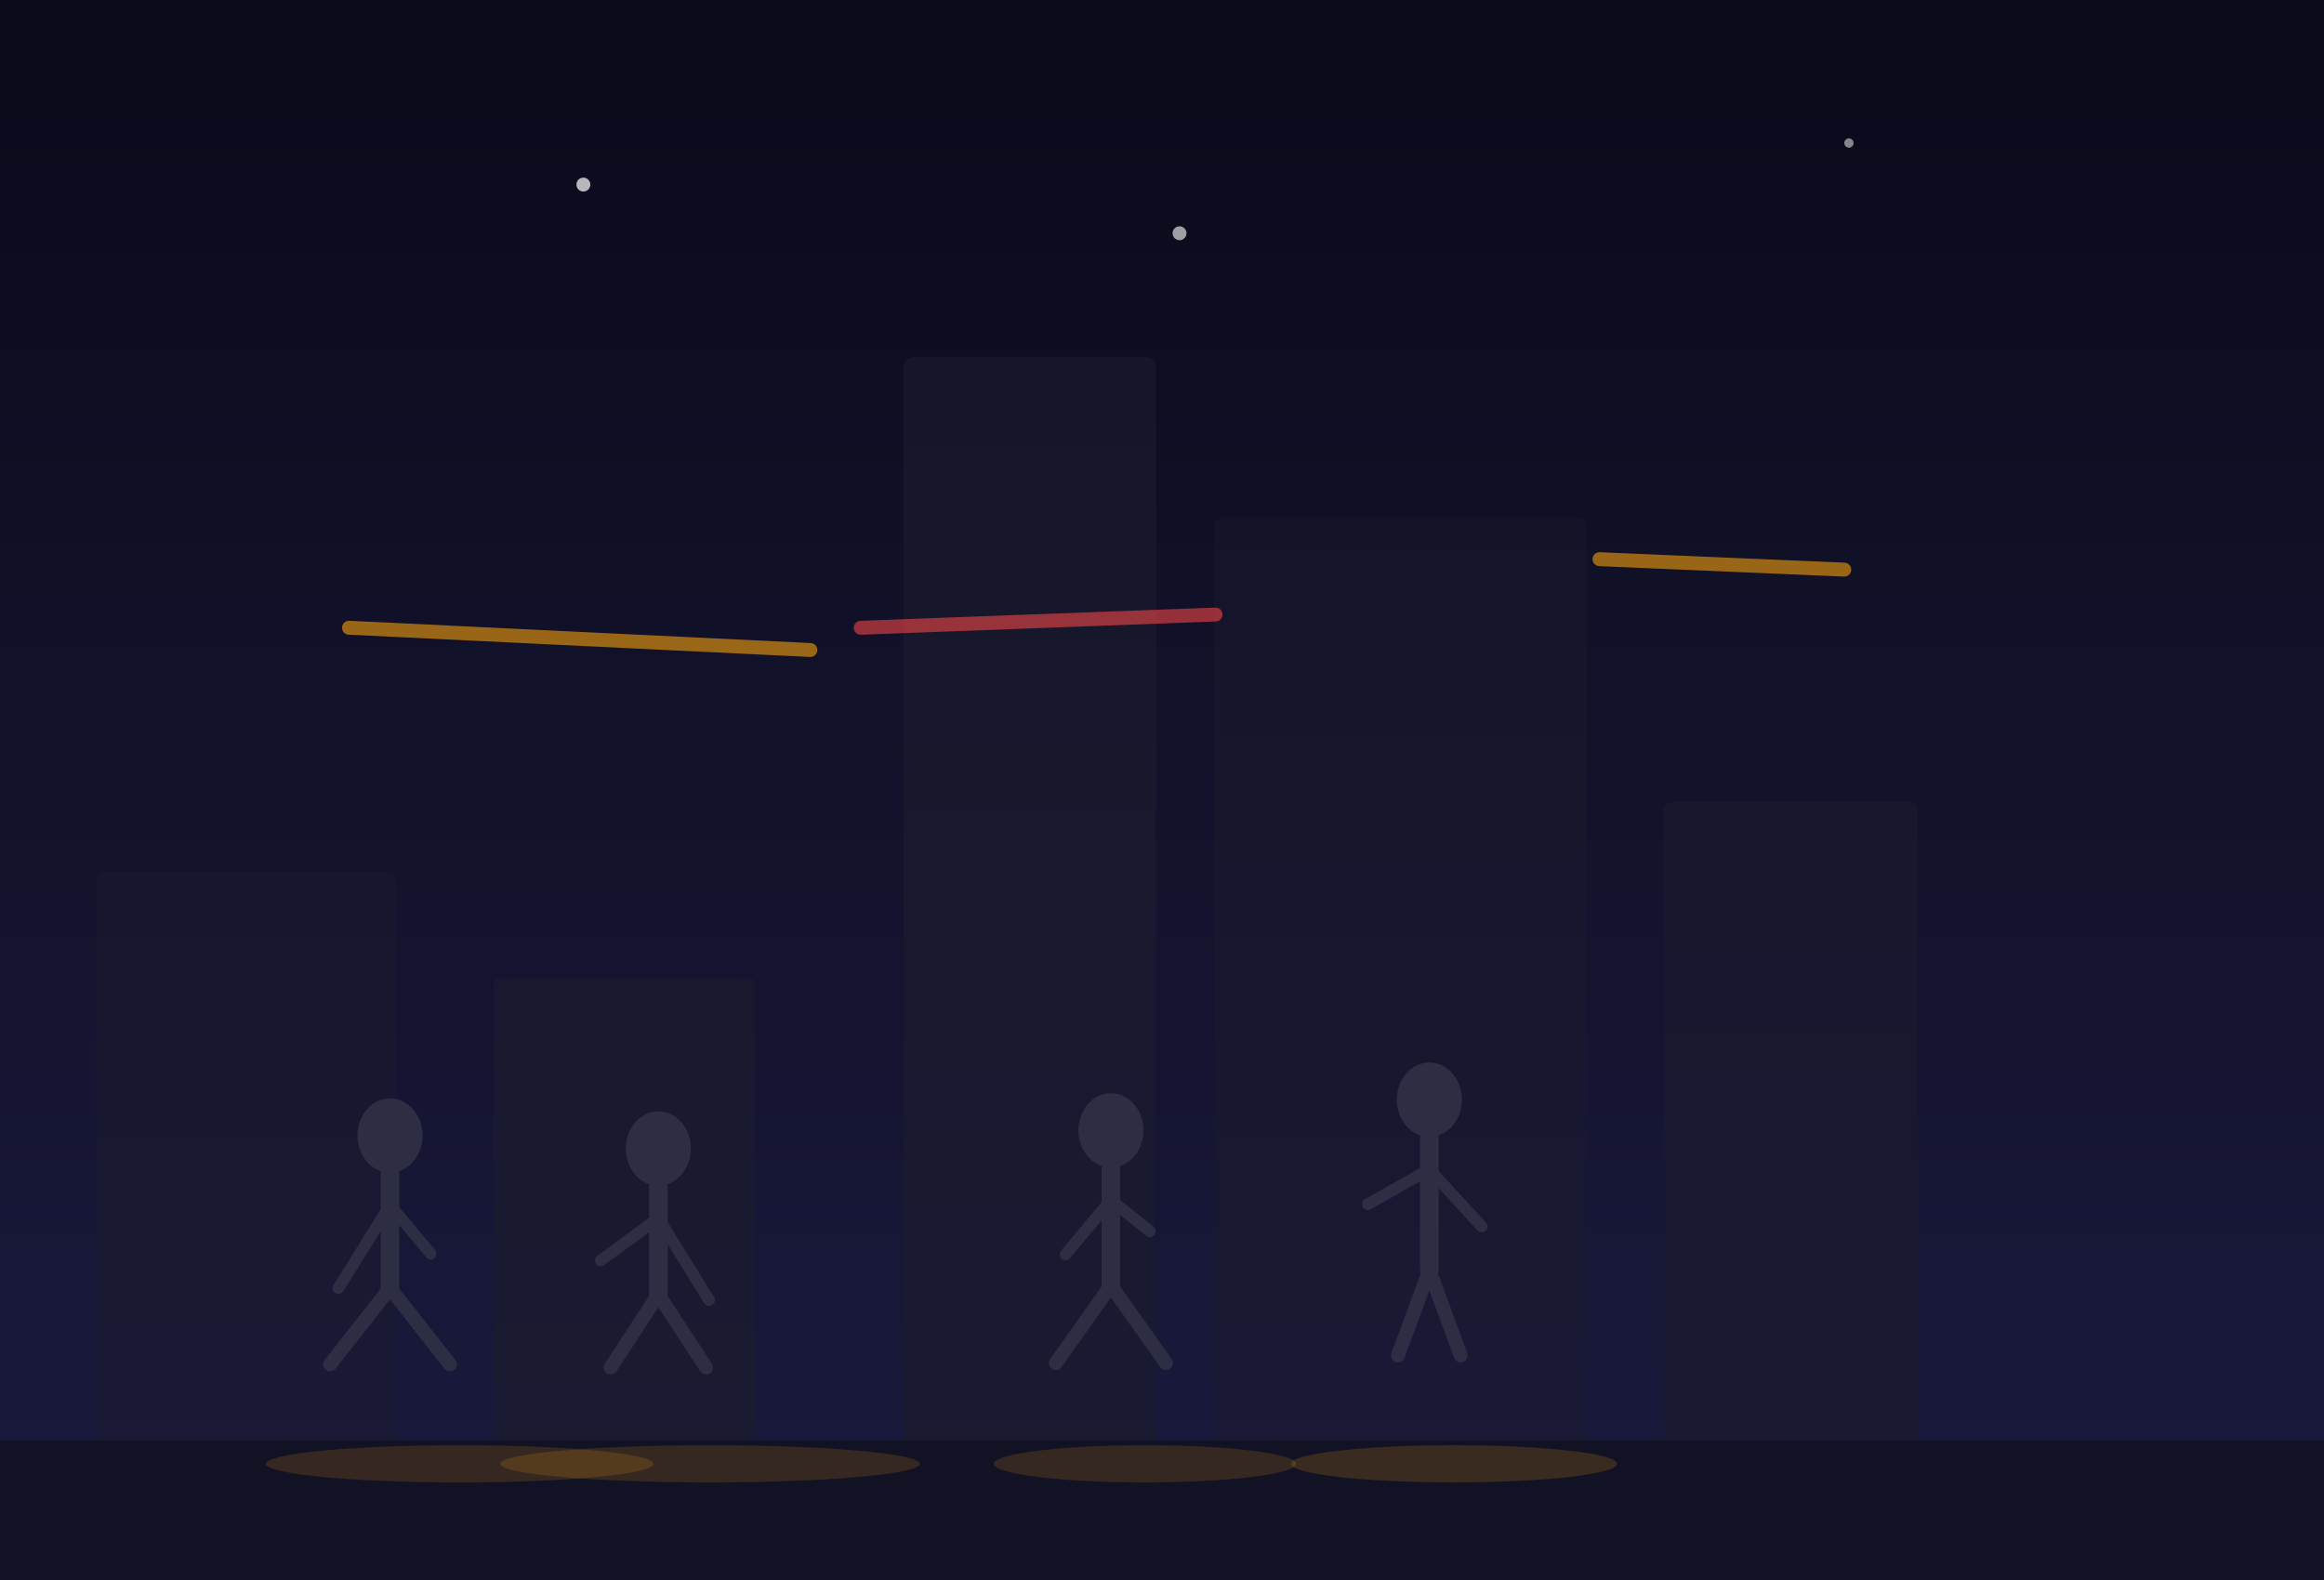
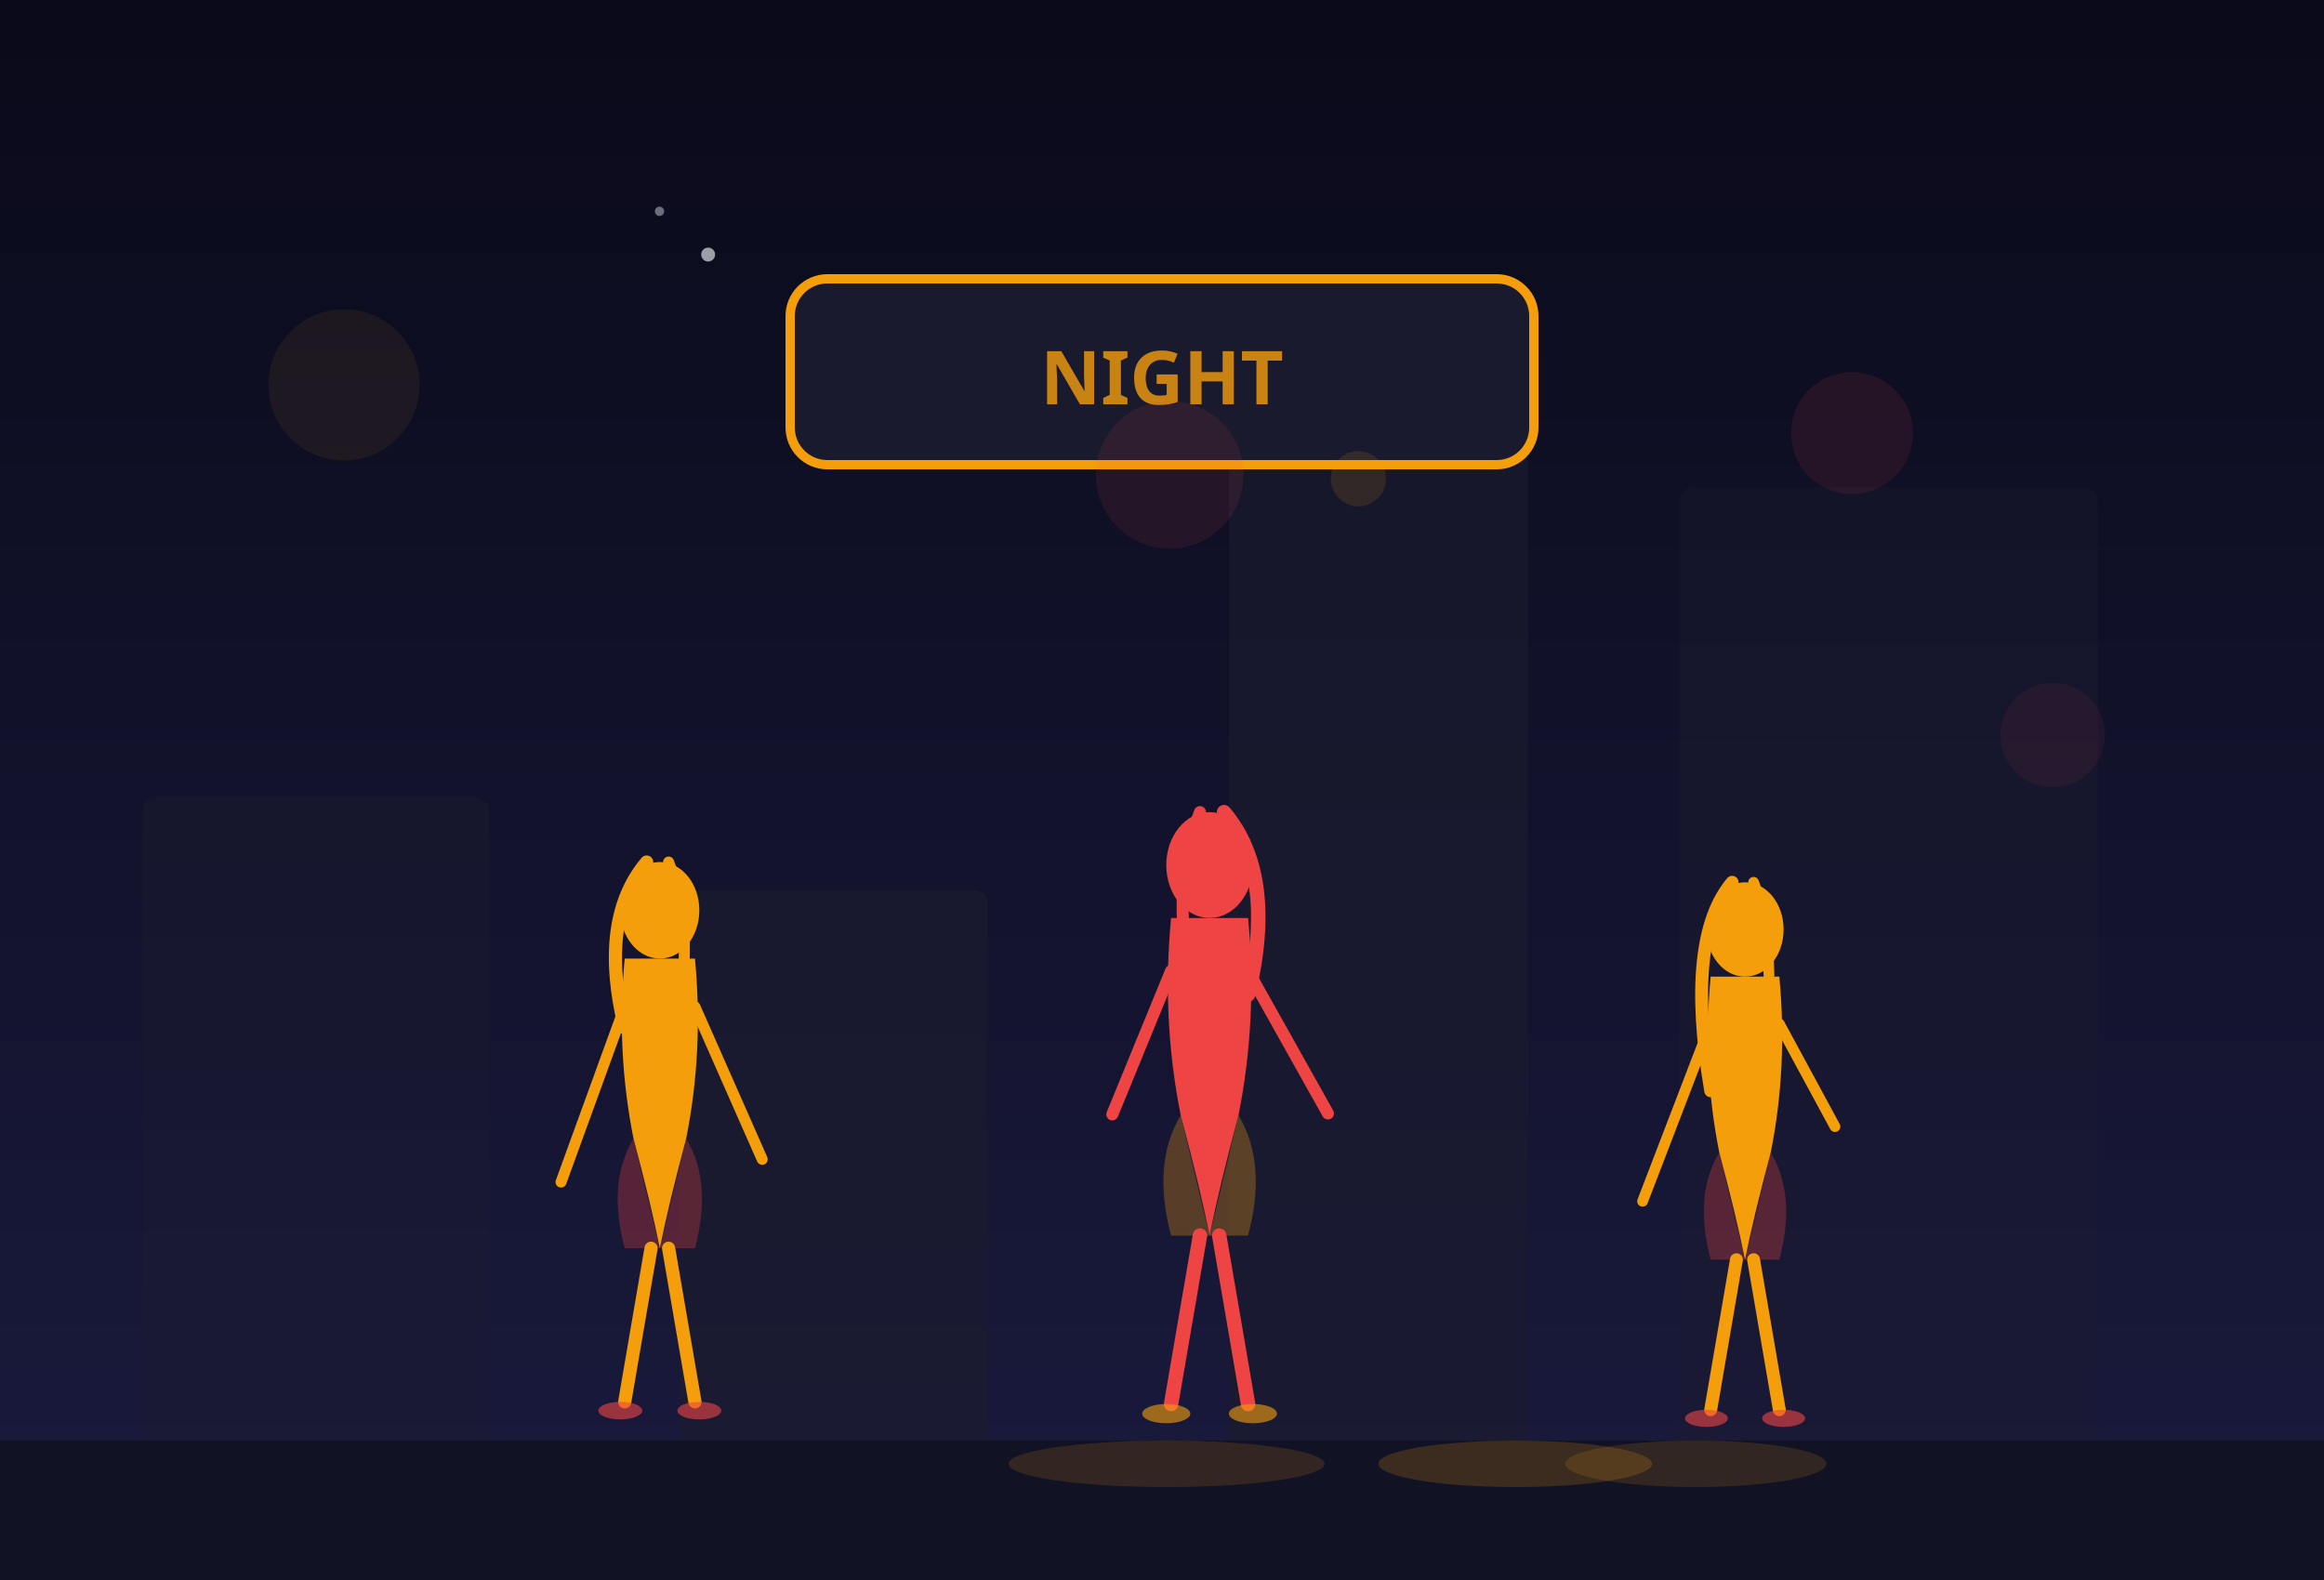
<svg xmlns="http://www.w3.org/2000/svg" viewBox="0 0 500 340" width="500" height="340">
  <defs>
    <linearGradient id="sky1" x1="0%" y1="0%" x2="0%" y2="100%">
      <stop offset="0%" style="stop-color:#0a0a1a" />
      <stop offset="100%" style="stop-color:#1a1a3e" />
    </linearGradient>
  </defs>
  <rect width="500" height="340" fill="url(#sky1)" />
-   <rect x="20.723" y="187.491" width="64.497" height="132.509" fill="#1a1a2e" opacity="0.414" rx="2" />
-   <rect x="106.144" y="210.272" width="56.365" height="109.728" fill="#1a1a2e" opacity="0.676" rx="2" />
-   <rect x="194.385" y="76.846" width="54.356" height="243.154" fill="#1a1a2e" opacity="0.693" rx="2" />
-   <rect x="261.292" y="111.34" width="80.035" height="208.66" fill="#1a1a2e" opacity="0.411" rx="2" />
-   <rect x="357.94" y="172.609" width="54.679" height="147.391" fill="#1a1a2e" opacity="0.632" rx="2" />
+   <rect x="30.723" y="171.554" width="74.497" height="148.446" fill="#1a1a2e" opacity="0.414" rx="3" />
+   <rect x="146.144" y="191.488" width="66.365" height="128.512" fill="#1a1a2e" opacity="0.676" rx="3" />
+   <rect x="264.385" y="74.741" width="64.356" height="245.259" fill="#1a1a2e" opacity="0.693" rx="3" />
+   <rect x="361.292" y="104.922" width="90.035" height="215.078" fill="#1a1a2e" opacity="0.411" rx="3" />
+   <rect x="170" y="60" width="160" height="40" rx="8" fill="#1a1a2e" stroke="#f59e0b" stroke-width="2" />
+   <text x="250" y="87" text-anchor="middle" font-family="sans-serif" font-size="16" font-weight="700" fill="#f59e0b" opacity="0.8">NIGHT</text>
+   <circle cx="74.007" cy="82.82" r="16.26" fill="#f59e0b" opacity="0.073" />
+   <circle cx="398.454" cy="93.2" r="13.115" fill="#ef4444" opacity="0.104" />
+   <circle cx="251.646" cy="102.189" r="15.874" fill="#ef4444" opacity="0.101" />
+   <circle cx="292.25" cy="103.009" r="5.941" fill="#f59e0b" opacity="0.119" />
+   <circle cx="441.621" cy="158.159" r="11.256" fill="#ef4444" opacity="0.067" />
  <rect x="0" y="310" width="500" height="30" fill="#121225" />
-   <ellipse cx="246.318" cy="315" rx="32.513" ry="4" fill="#f59e0b" opacity="0.157" />
-   <ellipse cx="98.896" cy="315" rx="41.706" ry="4" fill="#f59e0b" opacity="0.163" />
-   <ellipse cx="312.821" cy="315" rx="35.087" ry="4" fill="#f59e0b" opacity="0.176" />
-   <ellipse cx="152.759" cy="315" rx="45.134" ry="4" fill="#f59e0b" opacity="0.159" />
-   <line x1="344.129" y1="120.329" x2="396.786" y2="122.578" stroke="#f59e0b" stroke-width="3" opacity="0.6" stroke-linecap="round" />
-   <line x1="185.179" y1="135.091" x2="261.517" y2="132.242" stroke="#ef4444" stroke-width="3" opacity="0.6" stroke-linecap="round" />
-   <line x1="75.086" y1="135.082" x2="174.346" y2="139.873" stroke="#f59e0b" stroke-width="3" opacity="0.6" stroke-linecap="round" />
-   <g transform="translate(83.90419,244.353)">
-     <ellipse cx="0" cy="0" rx="7" ry="8" fill="#2d2d44" />
-     <line x1="0" y1="8" x2="0" y2="32.824" stroke="#2d2d44" stroke-width="4" stroke-linecap="round" />
-     <line x1="0" y1="32.824" x2="-12.893" y2="49.235" stroke="#2d2d44" stroke-width="3" stroke-linecap="round" />
-     <line x1="0" y1="32.824" x2="12.893" y2="49.235" stroke="#2d2d44" stroke-width="3" stroke-linecap="round" />
-     <line x1="0" y1="15" x2="-11.072" y2="32.825" stroke="#2d2d44" stroke-width="2.5" stroke-linecap="round" />
-     <line x1="0" y1="15" x2="8.763" y2="25.429" stroke="#2d2d44" stroke-width="2.5" stroke-linecap="round" />
+   <ellipse cx="325.998" cy="315" rx="29.445" ry="5" fill="#f59e0b" opacity="0.186" />
+   <ellipse cx="250.981" cy="315" rx="33.992" ry="5" fill="#f59e0b" opacity="0.146" />
+   <ellipse cx="364.848" cy="315" rx="28.098" ry="5" fill="#f59e0b" opacity="0.139" />
+   <g transform="translate(141.9602,245) scale(0.9444292)">
+     <ellipse cx="0" cy="-52" rx="9" ry="11" fill="#f59e0b" />
+     <path d="M-3,-63 Q-14,-50 -8,-25.245" stroke="#f59e0b" stroke-width="3" fill="none" stroke-linecap="round" />
+     <path d="M2,-63 Q8,-48 4,-28.245" stroke="#f59e0b" stroke-width="2.5" fill="none" stroke-linecap="round" />
+     <path d="M-8,-41 Q-10,-20 -6,0 Q-2,15 0,25 Q2,15 6,0 Q10,-20 8,-41 Z" fill="#f59e0b" />
+     <path d="M-6,0 Q-12,10 -8,25 L0,25 Z" fill="#ef4444" opacity="0.3" />
+     <path d="M6,0 Q12,10 8,25 L0,25 Z" fill="#ef4444" opacity="0.3" />
+     <line x1="-2" y1="25" x2="-8" y2="60" stroke="#f59e0b" stroke-width="3" stroke-linecap="round" />
+     <line x1="2" y1="25" x2="8" y2="60" stroke="#f59e0b" stroke-width="3" stroke-linecap="round" />
+     <ellipse cx="-9" cy="62" rx="5" ry="2" fill="#ef4444" opacity="0.6" />
+     <ellipse cx="9" cy="62" rx="5" ry="2" fill="#ef4444" opacity="0.6" />
+     <line x1="-8" y1="-30" x2="-22.507" y2="9.92" stroke="#f59e0b" stroke-width="2.5" stroke-linecap="round" />
+     <line x1="8" y1="-30" x2="23.324" y2="4.733" stroke="#f59e0b" stroke-width="2.5" stroke-linecap="round" />
  </g>
-   <g transform="translate(141.6388,247.1491)">
-     <ellipse cx="0" cy="0" rx="7" ry="8" fill="#2d2d44" />
-     <line x1="0" y1="8" x2="0" y2="31.425" stroke="#2d2d44" stroke-width="4" stroke-linecap="round" />
-     <line x1="0" y1="31.425" x2="-10.271" y2="47.138" stroke="#2d2d44" stroke-width="3" stroke-linecap="round" />
-     <line x1="0" y1="31.425" x2="10.271" y2="47.138" stroke="#2d2d44" stroke-width="3" stroke-linecap="round" />
-     <line x1="0" y1="15" x2="-12.386" y2="24.075" stroke="#2d2d44" stroke-width="2.5" stroke-linecap="round" />
-     <line x1="0" y1="15" x2="10.913" y2="32.623" stroke="#2d2d44" stroke-width="2.5" stroke-linecap="round" />
+   <g transform="translate(260.239,240) scale(1.0355)">
+     <ellipse cx="0" cy="-52" rx="9" ry="11" fill="#ef4444" />
+     <path d="M3,-63 Q14,-50 8,-25.093" stroke="#ef4444" stroke-width="3" fill="none" stroke-linecap="round" />
+     <path d="M-2,-63 Q-8,-48 -4,-28.093" stroke="#ef4444" stroke-width="2.5" fill="none" stroke-linecap="round" />
+     <path d="M-8,-41 Q-10,-20 -6,0 Q-2,15 0,25 Q2,15 6,0 Q10,-20 8,-41 Z" fill="#ef4444" />
+     <path d="M-6,0 Q-12,10 -8,25 L0,25 Z" fill="#f59e0b" opacity="0.3" />
+     <path d="M6,0 Q12,10 8,25 L0,25 Z" fill="#f59e0b" opacity="0.3" />
+     <line x1="-2" y1="25" x2="-8" y2="60" stroke="#ef4444" stroke-width="3" stroke-linecap="round" />
+     <line x1="2" y1="25" x2="8" y2="60" stroke="#ef4444" stroke-width="3" stroke-linecap="round" />
+     <ellipse cx="-9" cy="62" rx="5" ry="2" fill="#f59e0b" opacity="0.6" />
+     <ellipse cx="9" cy="62" rx="5" ry="2" fill="#f59e0b" opacity="0.6" />
+     <line x1="-8" y1="-30" x2="-20.213" y2="-0.186" stroke="#ef4444" stroke-width="2.5" stroke-linecap="round" />
+     <line x1="8" y1="-30" x2="24.589" y2="-0.379" stroke="#ef4444" stroke-width="2.5" stroke-linecap="round" />
  </g>
-   <g transform="translate(239.0063,243.2361)">
-     <ellipse cx="0" cy="0" rx="7" ry="8" fill="#2d2d44" />
-     <line x1="0" y1="8" x2="0" y2="33.382" stroke="#2d2d44" stroke-width="4" stroke-linecap="round" />
-     <line x1="0" y1="33.382" x2="-11.845" y2="50.073" stroke="#2d2d44" stroke-width="3" stroke-linecap="round" />
-     <line x1="0" y1="33.382" x2="11.845" y2="50.073" stroke="#2d2d44" stroke-width="3" stroke-linecap="round" />
-     <line x1="0" y1="15" x2="-9.785" y2="26.724" stroke="#2d2d44" stroke-width="2.5" stroke-linecap="round" />
-     <line x1="0" y1="15" x2="8.36" y2="21.711" stroke="#2d2d44" stroke-width="2.5" stroke-linecap="round" />
+   <g transform="translate(375.4327,248) scale(0.9228151)">
+     <ellipse cx="0" cy="-52" rx="9" ry="11" fill="#f59e0b" />
+     <path d="M-3,-63 Q-14,-50 -8,-14.377" stroke="#f59e0b" stroke-width="3" fill="none" stroke-linecap="round" />
+     <path d="M2,-63 Q8,-48 4,-17.377" stroke="#f59e0b" stroke-width="2.5" fill="none" stroke-linecap="round" />
+     <path d="M-8,-41 Q-10,-20 -6,0 Q-2,15 0,25 Q2,15 6,0 Q10,-20 8,-41 Z" fill="#f59e0b" />
+     <path d="M-6,0 Q-12,10 -8,25 L0,25 Z" fill="#ef4444" opacity="0.3" />
+     <path d="M6,0 Q12,10 8,25 L0,25 Z" fill="#ef4444" opacity="0.3" />
+     <line x1="-2" y1="25" x2="-8" y2="60" stroke="#f59e0b" stroke-width="3" stroke-linecap="round" />
+     <line x1="2" y1="25" x2="8" y2="60" stroke="#f59e0b" stroke-width="3" stroke-linecap="round" />
+     <ellipse cx="-9" cy="62" rx="5" ry="2" fill="#ef4444" opacity="0.6" />
+     <ellipse cx="9" cy="62" rx="5" ry="2" fill="#ef4444" opacity="0.6" />
+     <line x1="-8" y1="-30" x2="-23.882" y2="11.39" stroke="#f59e0b" stroke-width="2.5" stroke-linecap="round" />
+     <line x1="8" y1="-30" x2="20.975" y2="-6.034" stroke="#f59e0b" stroke-width="2.5" stroke-linecap="round" />
  </g>
-   <g transform="translate(307.52,236.6424)">
-     <ellipse cx="0" cy="0" rx="7" ry="8" fill="#2d2d44" />
-     <line x1="0" y1="8" x2="0" y2="36.679" stroke="#2d2d44" stroke-width="4" stroke-linecap="round" />
-     <line x1="0" y1="36.679" x2="-6.739" y2="55.018" stroke="#2d2d44" stroke-width="3" stroke-linecap="round" />
-     <line x1="0" y1="36.679" x2="6.739" y2="55.018" stroke="#2d2d44" stroke-width="3" stroke-linecap="round" />
-     <line x1="0" y1="15" x2="-13.227" y2="22.49" stroke="#2d2d44" stroke-width="2.5" stroke-linecap="round" />
-     <line x1="0" y1="15" x2="11.246" y2="27.262" stroke="#2d2d44" stroke-width="2.5" stroke-linecap="round" />
-   </g>
-   <circle cx="125.512" cy="39.721" r="1.5" fill="#fff" opacity="0.7" />
-   <circle cx="397.79" cy="30.775" r="1" fill="#fff" opacity="0.5" />
-   <circle cx="253.773" cy="50.195" r="1.5" fill="#fff" opacity="0.6" />
+   <circle cx="152.352" cy="54.779" r="1.5" fill="#fff" opacity="0.6" />
+   <circle cx="141.893" cy="45.472" r="1" fill="#fff" opacity="0.4" />
</svg>
